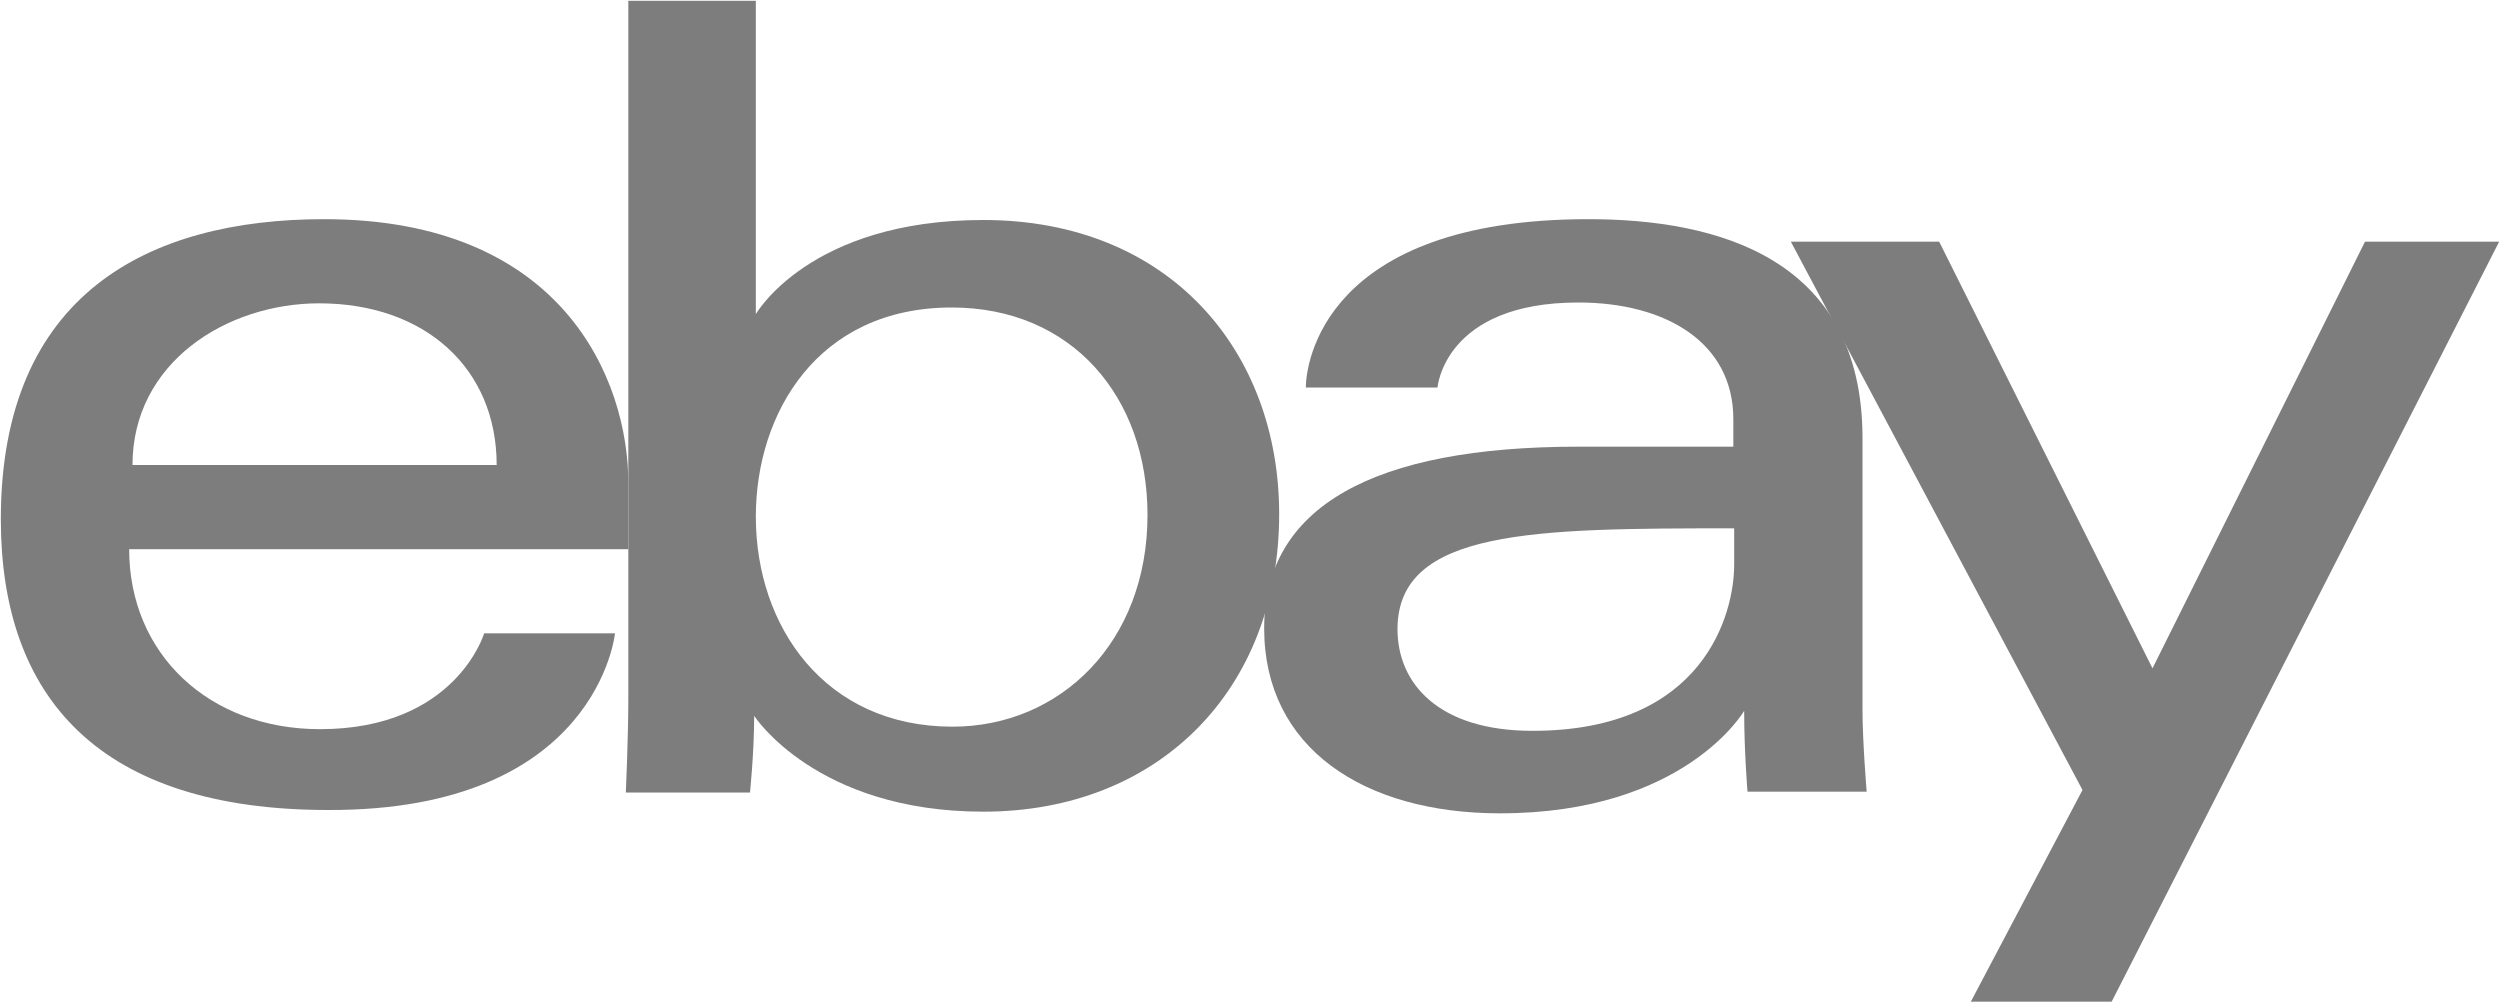
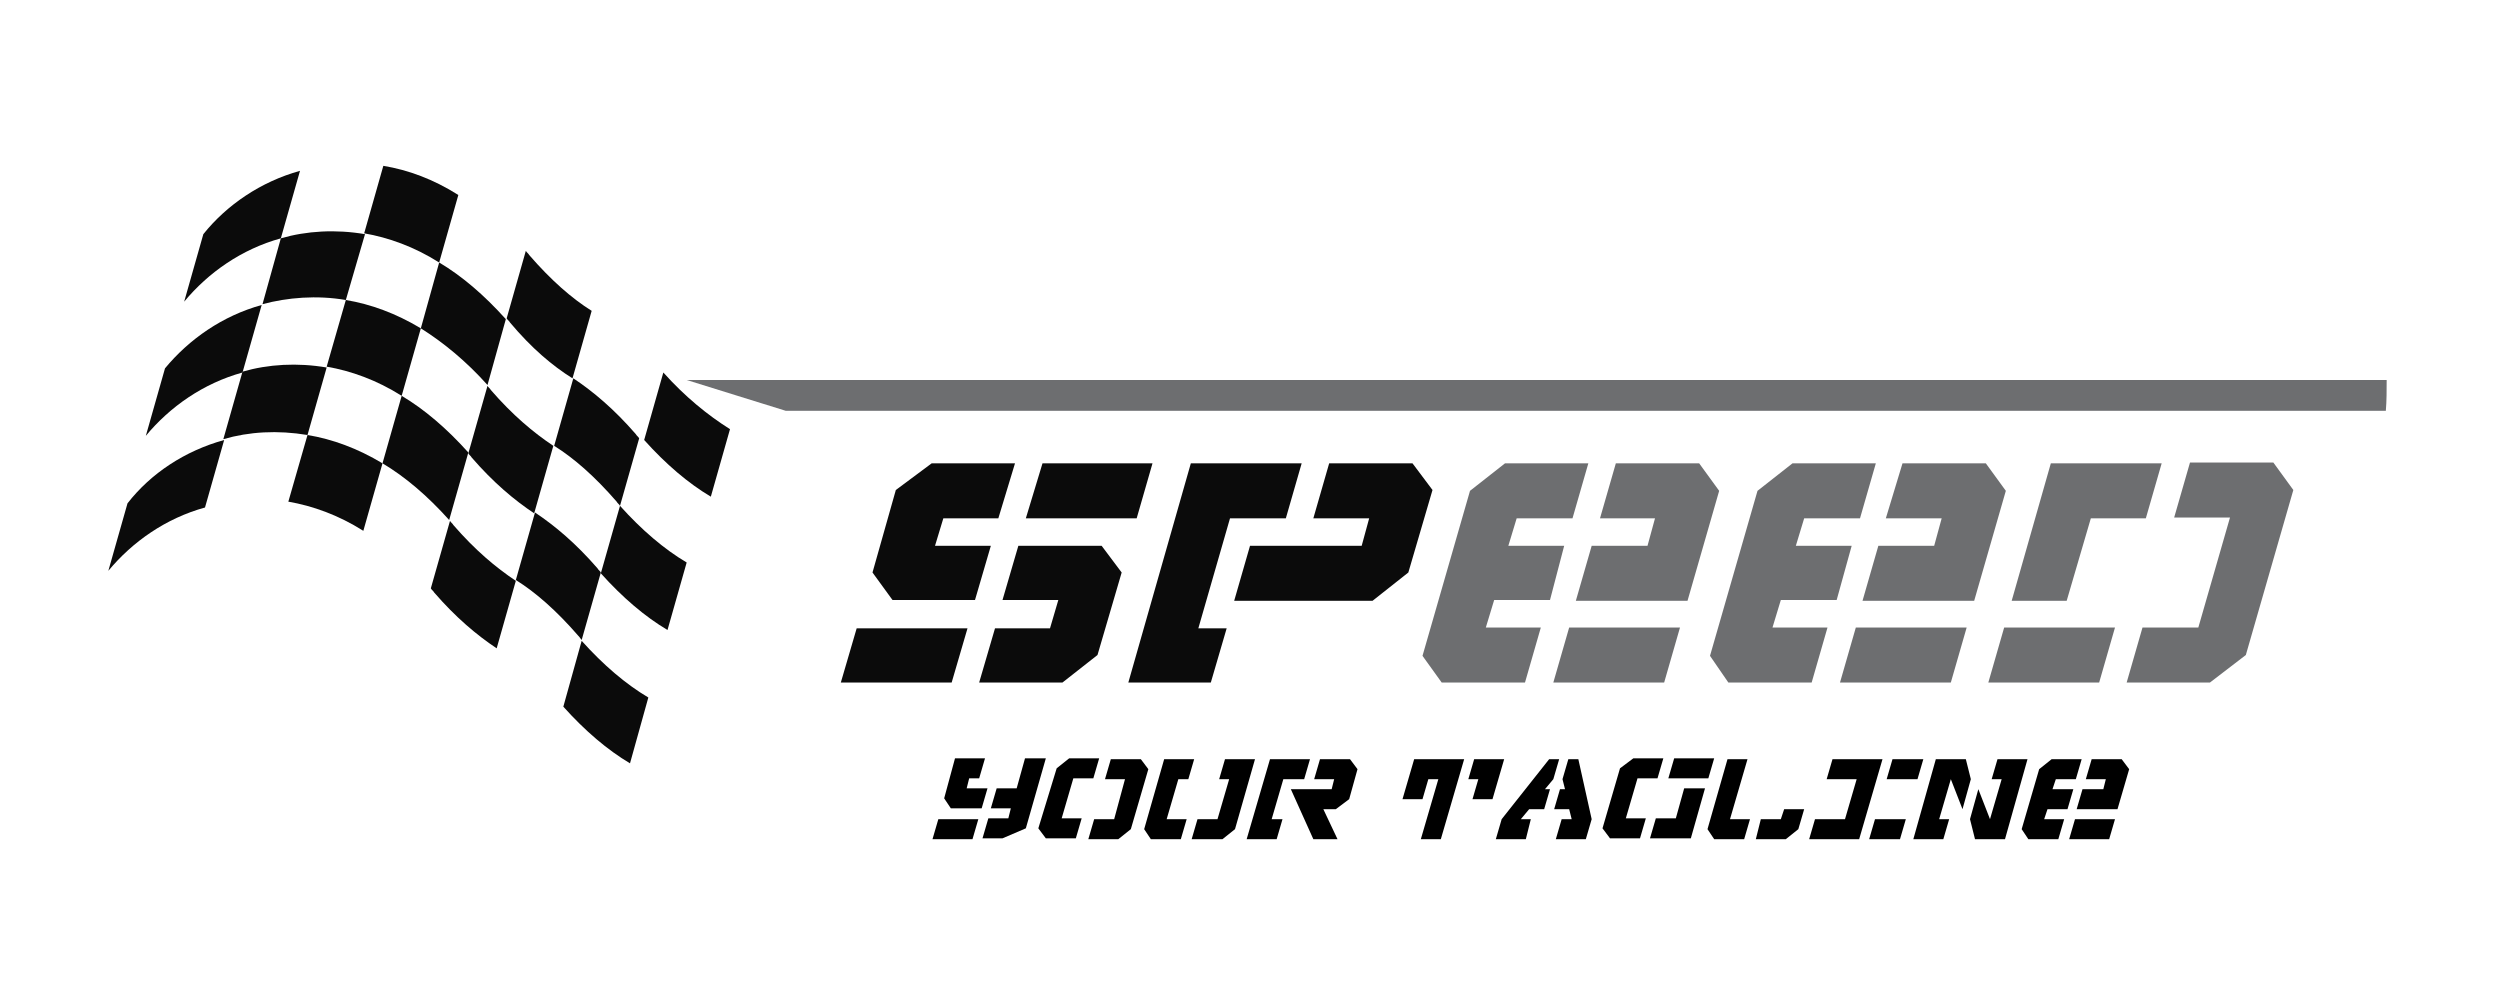
<svg xmlns="http://www.w3.org/2000/svg" version="1.1" id="Layer_1" x="0px" y="0px" viewBox="0 0 300 120.3" style="enable-background:new 0 0 300 120.3;" xml:space="preserve">
  <style type="text/css">
- 	.st0{fill:#7D7D7D;}
+ 	.st0{fill:#0B0B0B;}
+ 	.st1{fill:#6D6E70;}
</style>
-   <path id="e" class="st0" d="M38.9,26.3c-21.1,0-38.8,9-38.8,36c0,21.4,11.8,34.9,39.3,34.9C71.7,97.3,73.8,76,73.8,76H58.1  c0,0-3.4,11.5-19.7,11.5c-13.3,0-22.9-9-22.9-21.6h59.9V58C75.4,45.5,67.5,26.3,38.9,26.3L38.9,26.3z M38.3,36.4  c12.7,0,21.3,7.8,21.3,19.4H15.9C15.9,43.5,27.2,36.4,38.3,36.4z" />
-   <path id="b" class="st0" d="M75.4,0.1v83.6c0,4.7-0.3,11.4-0.3,11.4H90c0,0,0.5-4.8,0.5-9.2c0,0,7.4,11.5,27.5,11.5  c21.1,0,35.5-14.7,35.5-35.7c0-19.6-13.2-35.3-35.5-35.3c-20.9,0-27.3,11.3-27.3,11.3V0.1L75.4,0.1z M114.2,36.9  c14.4,0,23.5,10.7,23.5,24.9c0,15.3-10.5,25.4-23.4,25.4c-15.3,0-23.6-12-23.6-25.2C90.7,49.6,98.1,36.9,114.2,36.9z" />
-   <path id="a" class="st0" d="M190.6,26.3c-31.8,0-33.9,17.4-33.9,20.2h15.8c0,0,0.8-10.2,16.9-10.2c10.5,0,18.6,4.8,18.6,14v3.3  h-18.6c-24.6,0-37.7,7.2-37.7,21.8c0,14.4,12,22.2,28.3,22.2c22.2,0,29.3-12.3,29.3-12.3c0,4.9,0.4,9.7,0.4,9.7H224  c0,0-0.5-6-0.5-9.8V52.4C223.4,30.9,206,26.3,190.6,26.3L190.6,26.3z M208.1,63.4v4.4c0,5.7-3.5,19.9-24.2,19.9  c-11.3,0-16.2-5.7-16.2-12.2C167.7,63.5,184.1,63.4,208.1,63.4L208.1,63.4z" />
-   <path id="y" class="st0" d="M214.9,29h17.8l25.6,51.2L283.8,29h16.1l-46.5,91.2h-16.9l13.4-25.4L214.9,29z" />
+   <g id="XMLID_1528_">
+     <g id="XMLID_1587_">
+       <g id="XMLID_1592_">
+         <path id="XMLID_1607_" class="st0" d="M41.5,36l-2.3,8c2.9,0.5,6,1.6,9,3.5l2.3-8.1C47.5,37.6,44.5,36.5,41.5,36l2.3-7.9     c-3.5-0.6-7-0.4-10.1,0.5l-2.2,7.9C34.5,35.7,38,35.4,41.5,36z" />
+         <path id="XMLID_1606_" class="st0" d="M39.2,44.1c-3.5-0.6-7-0.4-10.1,0.5l-2.3,8.1c3.1-0.9,6.5-1.1,10.1-0.5l-2.3,8     c2.9,0.5,6,1.6,9,3.5l2.3-8.1c-3-1.8-6-2.9-9-3.4L39.2,44.1z" />
+         <path id="XMLID_1605_" class="st0" d="M53.9,62.4l2.3-8.1c-2.6-2.9-5.3-5.2-8-6.8l-2.3,8.1C48.6,57.2,51.3,59.5,53.9,62.4z" />
+         <path id="XMLID_1604_" class="st0" d="M58.5,46.2l2.2-7.9c-2.6-2.9-5.3-5.2-8-6.8l-2.2,7.9C53.2,41.1,55.9,43.3,58.5,46.2z" />
+         <path id="XMLID_1603_" class="st0" d="M54.4,63c-0.1-0.2-0.3-0.3-0.4-0.5l-2.3,8.1c0.1,0.2,0.3,0.3,0.4,0.5     c2.6,3,5.1,5.1,7.5,6.7l2.3-8.1C59.5,68.1,57,66,54.4,63z" />
+         <path id="XMLID_1602_" class="st0" d="M15.3,60.4L13,68.5c2.9-3.5,6.9-6.3,11.6-7.6l2.3-8.1C22.2,54.1,18.1,56.8,15.3,60.4z" />
+         <path id="XMLID_1601_" class="st0" d="M19.8,44.2l-2.3,8.1c2.9-3.5,6.9-6.3,11.6-7.6l2.3-8.1C26.7,37.9,22.7,40.7,19.8,44.2z" />
+         <path id="XMLID_1600_" class="st0" d="M58.9,46.8c-0.1-0.2-0.3-0.3-0.4-0.5l-2.3,8.1c0.1,0.2,0.3,0.3,0.4,0.5     c2.6,3,5.1,5.1,7.5,6.7l2.3-8.1C64,51.9,61.5,49.8,58.9,46.8z" />
+         <path id="XMLID_1599_" class="st0" d="M24.4,28.1l-2.3,8.1c2.9-3.5,6.9-6.3,11.6-7.6l2.3-8.1C31.3,21.8,27.2,24.6,24.4,28.1z" />
+         <path id="XMLID_1598_" class="st0" d="M46,19.9L43.7,28c2.9,0.5,6,1.6,9,3.5l2.3-8.1C52,21.5,49,20.4,46,19.9z" />
+         <path id="XMLID_1597_" class="st0" d="M68.7,45.4l2.3-8.1c-2.4-1.5-4.9-3.7-7.5-6.7c-0.1-0.2-0.3-0.3-0.4-0.5l-2.3,8.1     c0.1,0.2,0.3,0.3,0.4,0.5C63.8,41.8,66.3,43.9,68.7,45.4z" />
+         <path id="XMLID_1596_" class="st0" d="M74.4,60.7l-2.3,8.1c2.6,2.9,5.3,5.2,8,6.8l2.3-8.1C79.7,65.9,77,63.6,74.4,60.7z" />
+         <path id="XMLID_1595_" class="st0" d="M69.8,76.9l-2.2,7.9c2.6,2.9,5.3,5.2,8,6.8l2.2-7.9C75.1,82.1,72.4,79.8,69.8,76.9z" />
+         <path id="XMLID_1594_" class="st0" d="M66.5,53.5c2.4,1.5,4.9,3.7,7.5,6.7c0.1,0.2,0.3,0.3,0.4,0.5l2.3-8.1     c-0.1-0.2-0.3-0.3-0.4-0.5c-2.6-3-5.1-5.1-7.5-6.7L66.5,53.5z" />
+         <path id="XMLID_1593_" class="st0" d="M69.8,76.8l2.3-8.1c-0.1-0.2-0.3-0.3-0.4-0.5c-2.6-3-5.1-5.1-7.5-6.7l-2.3,8.1     c2.4,1.5,4.9,3.7,7.5,6.7C69.6,76.5,69.7,76.7,69.8,76.8z" />
+       </g>
+       <g id="XMLID_1588_">
+         <path id="XMLID_1591_" class="st0" d="M87.6,51.5c-2.7-1.7-5.4-3.9-8-6.8l-2.3,8.1c2.6,2.9,5.3,5.2,8,6.8L87.6,51.5z" />
+         <g id="XMLID_1589_">
+           <path id="XMLID_1590_" class="st1" d="M118.7,45.6H82.4l11.9,3.7h24.4h167.6c0.1-1.2,0.1-2.5,0.1-3.7l0,0H118.7z" />
+         </g>
+       </g>
+     </g>
+     <g id="XMLID_1529_">
+       <g id="XMLID_1574_">
+         <path id="XMLID_1583_" class="st1" d="M170.7,78.7l5.7-19.8l4.2-3.3h10l-1.9,6.6h-6.7l-1,3.3h6.7L186,72h-6.7l-1,3.3h6.6     l-1.9,6.6h-10L170.7,78.7z M186.4,81.9l1.9-6.6h13.3l-1.9,6.6H186.4z M193.9,55.6h10l2.4,3.3l-3.8,13.2h-13.4l1.9-6.6h6.7l0,0     l0.9-3.3H192L193.9,55.6z" />
+         <path id="XMLID_1579_" class="st1" d="M205.2,78.7l5.7-19.8l4.2-3.3h10l-1.9,6.6h-6.7l-1,3.3h6.7l-1.8,6.5h-6.7l-1,3.3h6.6     l-1.9,6.6h-10L205.2,78.7z M220.8,81.9l1.9-6.6h13.3l-1.9,6.6H220.8z M228.3,55.6h10l2.4,3.3l-3.8,13.2h-13.4l1.9-6.6h6.7l0,0     l0.9-3.3h-6.7L228.3,55.6z" />
+         <path id="XMLID_1575_" class="st1" d="M238.6,81.9l1.9-6.6h13.3l-1.9,6.6H238.6z M241.4,72.1l4.7-16.5h13.3l-1.9,6.6h-6.6     l-2.9,9.9H241.4z M265.2,81.9h-10l1.9-6.6h6.7l3.8-13.2h-6.7l1.9-6.6h10l2.4,3.3l-5.7,19.8L265.2,81.9z" />
+       </g>
+       <g id="XMLID_1536_">
+         <path id="XMLID_1570_" d="M116.7,100.7h-4.8l0.7-2.4h4.8L116.7,100.7z M114.6,91h3.6l-0.7,2.4h-1.2l0,0l-0.3,1.2h2.5l-0.7,2.4     h-3.7l-0.8-1.2L114.6,91z M125.5,91l-2.4,8.4l-2.8,1.2h-2.4l0.7-2.4h2.4l0.3-1.2h-2.4l0.7-2.4h2.4l1-3.6H125.5z" />
+         <path id="XMLID_1567_" d="M126.8,92.2l1.5-1.2h3.6l-0.7,2.4h-2.4l-1.4,4.8h2.4l-0.7,2.4h-3.6l-0.9-1.2L126.8,92.2z M135,93.5     h-2.4l0.7-2.4h3.6l0.9,1.2l-2.1,7.2l-1.5,1.2h-3.6l0.7-2.4h2.4L135,93.5z" />
+         <path id="XMLID_1564_" d="M137.3,99.5l2.4-8.4h3.6l-0.7,2.4h-1.2l-1.4,4.8h2.4l-0.7,2.4h-3.6L137.3,99.5z M147.5,93.5h-1.2     l0.7-2.4h3.6l-2.4,8.4l-1.5,1.2H143l0.7-2.4h2.4L147.5,93.5z" />
+         <path id="XMLID_1561_" d="M153.9,98.3l-0.7,2.4h-3.6h0l2.8-9.6h4.8l-0.7,2.4H154l-1.4,4.8H153.9z M154.9,94.7h4.9l0.3-1.2h-2.4     l0.7-2.4h3.6l0.9,1.2l-1,3.6l-1.6,1.2h-1.5l1.7,3.6h-2.9L154.9,94.7z" />
+         <path id="XMLID_1558_" d="M171.4,93.5l-0.7,2.4h-2.4l1.4-4.8h6l-2.8,9.6h-2.4l2.1-7.2H171.4z M176.2,93.5l0.7-2.4h3.6l-1.4,4.8     h-2.4l0.7-2.4H176.2z" />
+         <path id="XMLID_1555_" d="M183.1,100.7h-3.6l0.7-2.4l5.7-7.2h1.2l-0.7,2.4l-1,1.2h0.6l-0.7,2.4h-1.8l-1,1.2h1.2L183.1,100.7z      M187.4,98.3h1.2l-0.3-1.2h-1.8l0.7-2.4h0.6l-0.3-1.2l0.7-2.4h1.2l1.6,7.2l-0.7,2.4h-3.6L187.4,98.3z" />
+         <path id="XMLID_1551_" d="M196,91h3.6l-0.7,2.4h-2.4l-1.4,4.8h2.4l-0.7,2.4h-3.6l-0.9-1.2l2.1-7.2L196,91z M204.6,94.6l-1.7,6     H198l0.7-2.4h2.4l1-3.6H204.6z M205.7,91l-0.7,2.4h-4.8l0.7-2.4H205.7z" />
+         <path id="XMLID_1548_" d="M204.9,99.5l2.4-8.4h2.4l-2.1,7.2h2.4l-0.7,2.4h-3.6L204.9,99.5z M211.3,98.3h2.4l0.4-1.2h2.4l-0.7,2.4     l-1.5,1.2h-3.6L211.3,98.3z" />
+         <path id="XMLID_1544_" d="M221.4,98.3l1.4-4.8h-3.6l0.7-2.4h6l-2.8,9.6h-6l0.7-2.4H221.4z M228.7,98.3l-0.7,2.4h-3.7l0.7-2.4     H228.7z M226.4,93.5l0.7-2.4h3.7l-0.7,2.4H226.4z" />
+         <path id="XMLID_1541_" d="M236.5,93.5l-1,3.6l-1.4-3.6l-1.4,4.8h1.2l-0.7,2.4h-3.6l2.7-9.6h3.6L236.5,93.5z M236.4,98.3l1-3.6     l1.4,3.6l1.4-4.8H239l0.7-2.4h3.6l-2.7,9.6h-3.6L236.4,98.3z" />
+         <path id="XMLID_1537_" d="M242.6,99.5l2.1-7.2l1.5-1.2h3.6l-0.7,2.4h-2.4l-0.4,1.2h2.5l-0.7,2.4h-2.4l-0.4,1.2h2.4l-0.7,2.4h-3.6     L242.6,99.5z M248.3,100.7l0.7-2.4h4.8l-0.7,2.4H248.3z M251,91.1h3.6l0.9,1.2l-1.4,4.8h-4.9l0.7-2.4h2.5l0,0l0.3-1.2h-2.4     L251,91.1z" />
+       </g>
+       <polygon id="XMLID_1535_" class="st0" points="112.8,75.4 116.1,75.4 114.2,81.9 100.9,81.9 102.8,75.4   " />
+       <polygon id="XMLID_1534_" class="st0" points="107.5,58.8 111.8,55.6 121.8,55.6 119.8,62.2 113.2,62.2 112.2,65.5 118.9,65.5     117,72 107.1,72 104.7,68.7   " />
+       <polygon id="XMLID_1533_" class="st0" points="127,72 120.3,72 122.2,65.5 132.2,65.5 134.6,68.7 131.7,78.6 127.5,81.9     117.5,81.9 119.4,75.4 126,75.4   " />
+       <polygon id="XMLID_1532_" class="st0" points="131.7,55.6 138.3,55.6 136.4,62.2 123.1,62.2 125.1,55.6   " />
+       <polygon id="XMLID_1531_" class="st0" points="135.3,81.9 135.4,81.9 142.9,55.6 156.2,55.6 154.3,62.2 147.6,62.2 143.8,75.4     147.2,75.4 145.3,81.9   " />
+       <polygon id="XMLID_1530_" class="st0" points="163.4,65.5 164.3,62.2 157.6,62.2 159.5,55.6 169.5,55.6 171.9,58.8 169,68.7     164.7,72.1 148.1,72.1 150,65.5   " />
+     </g>
+   </g>
</svg>
